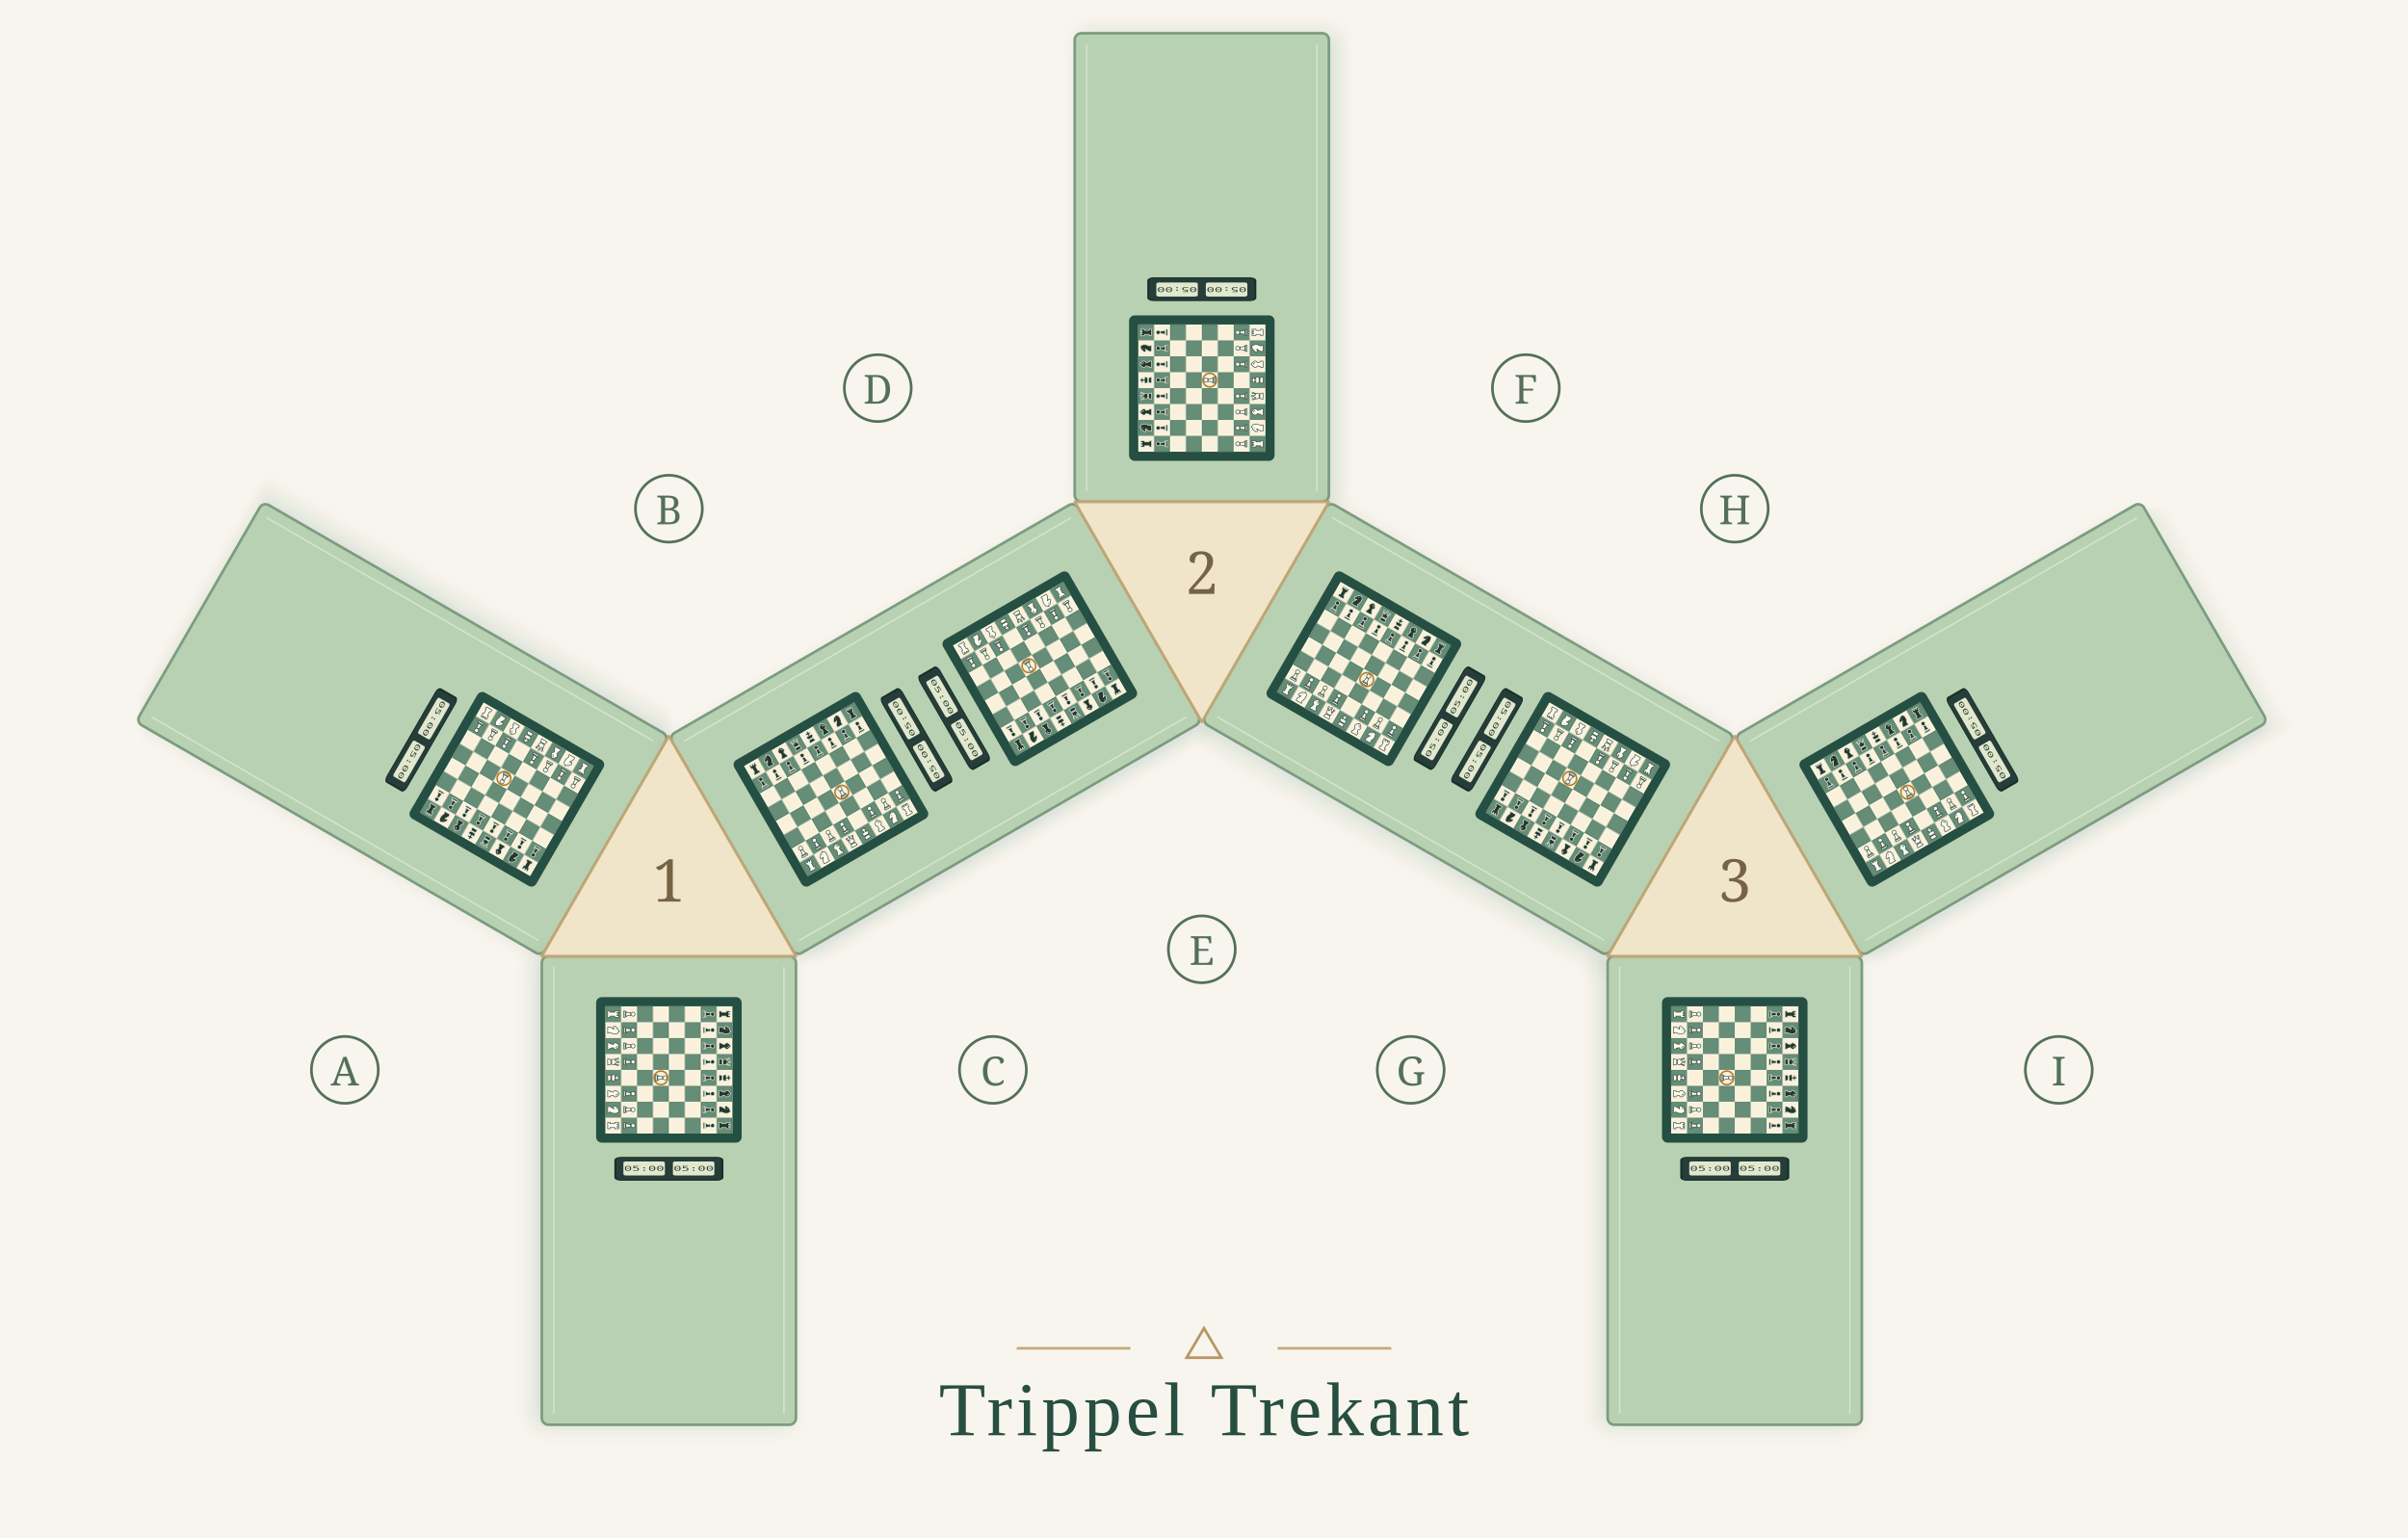
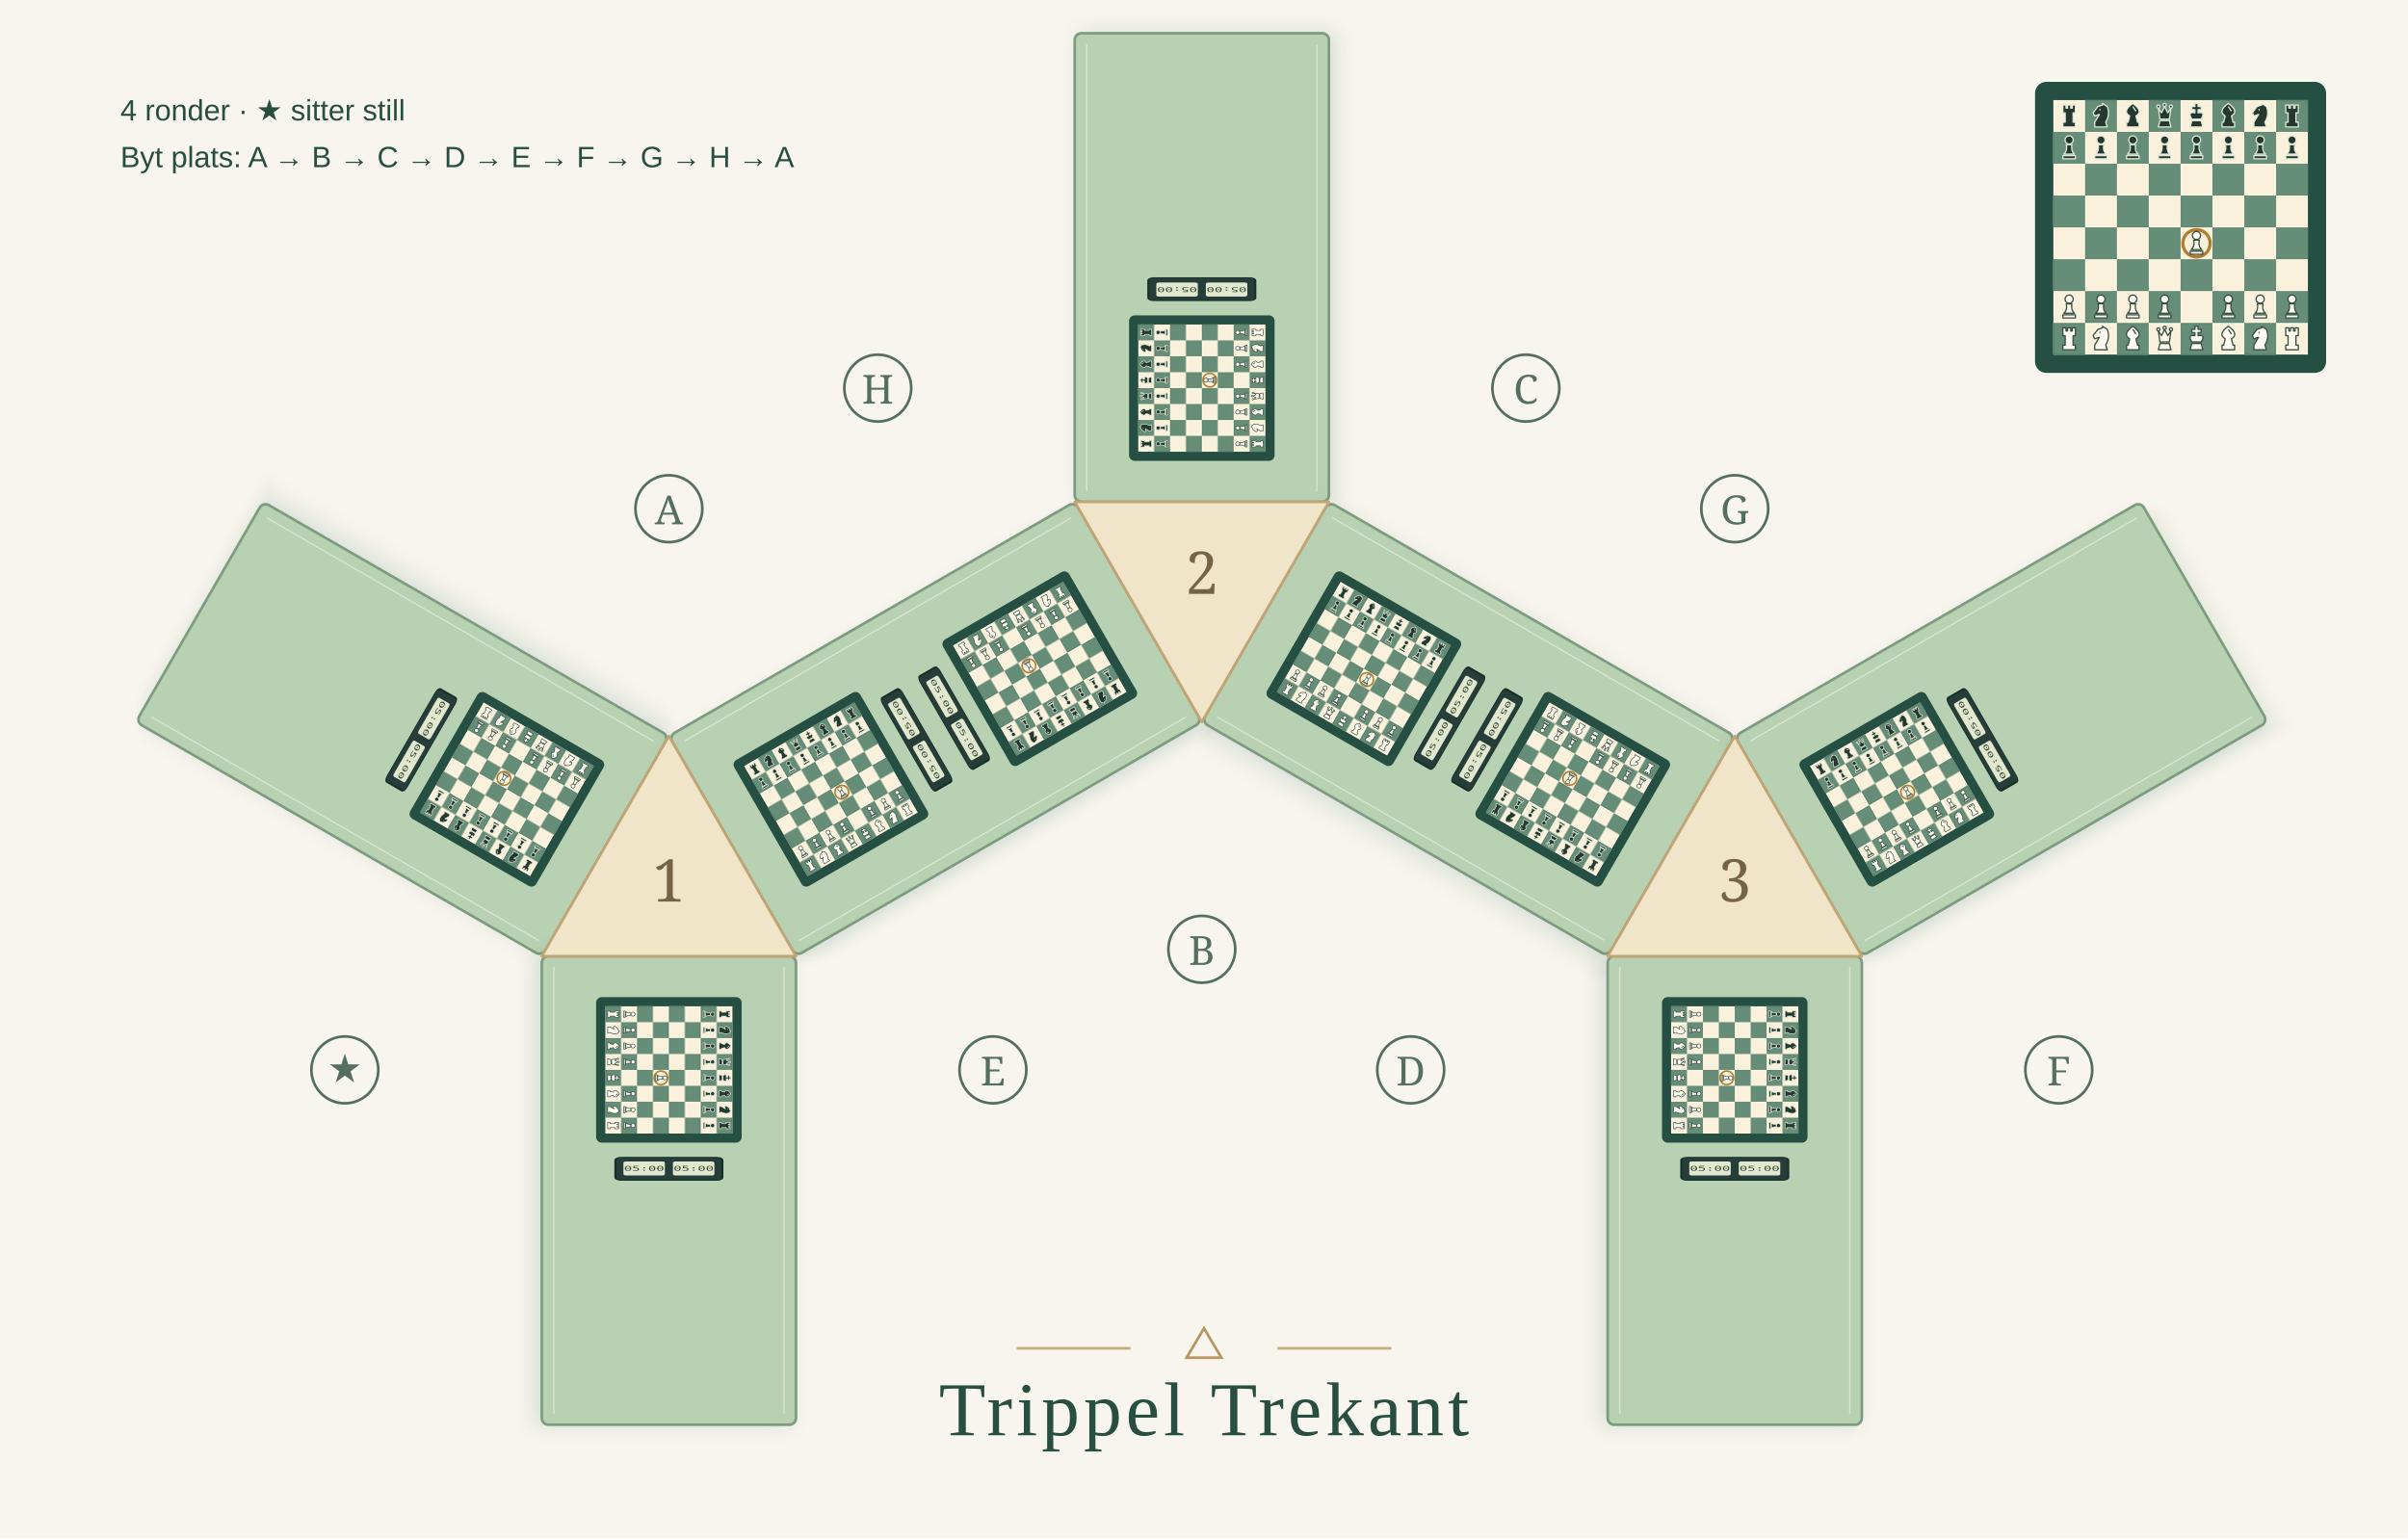
<svg xmlns="http://www.w3.org/2000/svg" xmlns:xlink="http://www.w3.org/1999/xlink" width="1800" height="1150" viewBox="0 0 1800 1150" role="img" aria-labelledby="title desc">
  <defs>
    <filter id="shadow" x="-30%" y="-30%" width="160%" height="170%">
      <feDropShadow dx="0" dy="5" stdDeviation="7" flood-color="#183e34" flood-opacity=".13" />
    </filter>
    <pattern id="squares" width="28" height="28" patternUnits="userSpaceOnUse">
      <rect width="28" height="28" fill="#faf1dc" />
      <path d="M14 0h14v14H14zM0 14h14v14H0z" fill="#668d77" />
    </pattern>
    <g id="pawn">
      <circle cx="0" cy="-5" r="2.6" />
      <path d="M-1.8-2Q-1 2-3.4 4H3.4Q1 2 1.8-2ZM-4 5H4V7H-4Z" />
    </g>
    <g id="rook">
      <path d="M-4-7H-2V-5H-1V-7H1V-5H2V-7H4V-2H2.5V4H4V7H-4V4H-2.5V-2H-4Z" />
    </g>
    <g id="knight">
      <path d="M-4 7V4L-1-1-4 0-5-2-2-6 1-7 1-8 4-6Q6-1 3 4L4 7Z" />
      <path d="M-1-4h.6" fill="none" stroke-width="1.2" />
    </g>
    <g id="bishop">
      <path d="M0-8Q7-3 2 0L3 4H4V7H-4V4H-3L-2 0Q-7-3 0-8Z" />
      <path d="M0-6 2-3" fill="none" />
    </g>
    <g id="queen">
      <path d="M-4-5-2-2 0-6 2-2 4-5 3 2H-3ZM-3 3H3L4 7H-4Z" />
      <circle cx="-4" cy="-6" r="1" />
      <circle cy="-7" r="1" />
      <circle cx="4" cy="-6" r="1" />
    </g>
    <g id="king">
      <path d="M-1-8H1V-6H3V-4H1V-2Q6-3 3 2H-3Q-6-3-1-2V-4H-3V-6H-1ZM-3 3H3L4 7H-4Z" />
    </g>
    <g id="board">
      <rect x="-64" y="-64" width="128" height="128" rx="5" fill="#254f42" />
      <rect x="-56" y="-56" width="112" height="112" fill="url(#squares)" />
      <use xlink:href="#rook" transform="translate(-49 -49) scale(.69)" fill="#24382f" stroke="#e0e9d7" stroke-width=".8" stroke-linejoin="round" />
      <use xlink:href="#knight" transform="translate(-35 -49) scale(.69)" fill="#24382f" stroke="#e0e9d7" stroke-width=".8" stroke-linejoin="round" />
      <use xlink:href="#bishop" transform="translate(-21 -49) scale(.69)" fill="#24382f" stroke="#e0e9d7" stroke-width=".8" stroke-linejoin="round" />
      <use xlink:href="#queen" transform="translate(-7 -49) scale(.69)" fill="#24382f" stroke="#e0e9d7" stroke-width=".8" stroke-linejoin="round" />
      <use xlink:href="#king" transform="translate(7 -49) scale(.69)" fill="#24382f" stroke="#e0e9d7" stroke-width=".8" stroke-linejoin="round" />
      <use xlink:href="#bishop" transform="translate(21 -49) scale(.69)" fill="#24382f" stroke="#e0e9d7" stroke-width=".8" stroke-linejoin="round" />
      <use xlink:href="#knight" transform="translate(35 -49) scale(.69)" fill="#24382f" stroke="#e0e9d7" stroke-width=".8" stroke-linejoin="round" />
      <use xlink:href="#rook" transform="translate(49 -49) scale(.69)" fill="#24382f" stroke="#e0e9d7" stroke-width=".8" stroke-linejoin="round" />
      <use xlink:href="#pawn" transform="translate(-49 -35) scale(.69)" fill="#24382f" stroke="#e0e9d7" stroke-width=".8" stroke-linejoin="round" />
      <use xlink:href="#pawn" transform="translate(-35 -35) scale(.69)" fill="#24382f" stroke="#e0e9d7" stroke-width=".8" stroke-linejoin="round" />
      <use xlink:href="#pawn" transform="translate(-21 -35) scale(.69)" fill="#24382f" stroke="#e0e9d7" stroke-width=".8" stroke-linejoin="round" />
      <use xlink:href="#pawn" transform="translate(-7 -35) scale(.69)" fill="#24382f" stroke="#e0e9d7" stroke-width=".8" stroke-linejoin="round" />
      <use xlink:href="#pawn" transform="translate(7 -35) scale(.69)" fill="#24382f" stroke="#e0e9d7" stroke-width=".8" stroke-linejoin="round" />
      <use xlink:href="#pawn" transform="translate(21 -35) scale(.69)" fill="#24382f" stroke="#e0e9d7" stroke-width=".8" stroke-linejoin="round" />
      <use xlink:href="#pawn" transform="translate(35 -35) scale(.69)" fill="#24382f" stroke="#e0e9d7" stroke-width=".8" stroke-linejoin="round" />
      <use xlink:href="#pawn" transform="translate(49 -35) scale(.69)" fill="#24382f" stroke="#e0e9d7" stroke-width=".8" stroke-linejoin="round" />
      <use xlink:href="#pawn" transform="translate(-49 35) scale(.69)" fill="#fffaf0" stroke="#324d40" stroke-width=".8" stroke-linejoin="round" />
      <use xlink:href="#pawn" transform="translate(-35 35) scale(.69)" fill="#fffaf0" stroke="#324d40" stroke-width=".8" stroke-linejoin="round" />
      <use xlink:href="#pawn" transform="translate(-21 35) scale(.69)" fill="#fffaf0" stroke="#324d40" stroke-width=".8" stroke-linejoin="round" />
      <use xlink:href="#pawn" transform="translate(-7 35) scale(.69)" fill="#fffaf0" stroke="#324d40" stroke-width=".8" stroke-linejoin="round" />
      <circle id="last-move-ring" cx="7" cy="7" r="6" fill="none" stroke="#b27e2e" stroke-width="1.4" />
      <use xlink:href="#pawn" transform="translate(7 7) scale(.69)" fill="#fffaf0" stroke="#324d40" stroke-width=".8" stroke-linejoin="round" />
      <use xlink:href="#pawn" transform="translate(21 35) scale(.69)" fill="#fffaf0" stroke="#324d40" stroke-width=".8" stroke-linejoin="round" />
      <use xlink:href="#pawn" transform="translate(35 35) scale(.69)" fill="#fffaf0" stroke="#324d40" stroke-width=".8" stroke-linejoin="round" />
      <use xlink:href="#pawn" transform="translate(49 35) scale(.69)" fill="#fffaf0" stroke="#324d40" stroke-width=".8" stroke-linejoin="round" />
      <use xlink:href="#rook" transform="translate(-49 49) scale(.69)" fill="#fffaf0" stroke="#324d40" stroke-width=".8" stroke-linejoin="round" />
      <use xlink:href="#knight" transform="translate(-35 49) scale(.69)" fill="#fffaf0" stroke="#324d40" stroke-width=".8" stroke-linejoin="round" />
      <use xlink:href="#bishop" transform="translate(-21 49) scale(.69)" fill="#fffaf0" stroke="#324d40" stroke-width=".8" stroke-linejoin="round" />
      <use xlink:href="#queen" transform="translate(-7 49) scale(.69)" fill="#fffaf0" stroke="#324d40" stroke-width=".8" stroke-linejoin="round" />
      <use xlink:href="#king" transform="translate(7 49) scale(.69)" fill="#fffaf0" stroke="#324d40" stroke-width=".8" stroke-linejoin="round" />
      <use xlink:href="#bishop" transform="translate(21 49) scale(.69)" fill="#fffaf0" stroke="#324d40" stroke-width=".8" stroke-linejoin="round" />
      <use xlink:href="#knight" transform="translate(35 49) scale(.69)" fill="#fffaf0" stroke="#324d40" stroke-width=".8" stroke-linejoin="round" />
      <use xlink:href="#rook" transform="translate(49 49) scale(.69)" fill="#fffaf0" stroke="#324d40" stroke-width=".8" stroke-linejoin="round" />
    </g>
    <g id="clock" transform="scale(1 .5)">
      <rect x="-40" y="-17" width="80" height="34" rx="4" fill="#263d39" stroke="#162f29" stroke-width="1.5" />
      <rect x="-34" y="-11" width="31" height="21" rx="2" fill="#e2e8ce" />
      <rect x="3" y="-11" width="31" height="21" rx="2" fill="#e2e8ce" />
      <g font-family="Consolas,monospace" font-size="10" text-anchor="middle" fill="#304637">
        <text x="-18.5" y="3">05:00</text>
        <text x="18.5" y="3">05:00</text>
      </g>
    </g>
  </defs>
  <rect width="1800" height="1150" fill="#f7f5ee" />
+   <use id="enlarged-board" xlink:href="#board" transform="translate(1630 170) scale(1.7)" aria-label="Schackbräde i dubbel storlek" />
+   <g font-family="Arial,sans-serif" font-size="22" fill="#274e40">
+     <text x="90" y="90">4 ronder · ★ sitter still</text>
+     <text x="90" y="125">Byt plats: A → B → C → D → E → F → G → H → A</text>
+   </g>
  <g transform="translate(500 660) rotate(-150)">
    <rect x="54.848" y="-95" width="350.3" height="190" rx="5" fill="#b9d1b3" stroke="#7c9c80" stroke-width="2" filter="url(#shadow)" />
    <path d="M62.848 -86H396.848M62.848 86H396.848" stroke="#d8e5cf" stroke-width="1" />
  </g>
  <g transform="translate(500 660) rotate(-30)">
    <rect x="54.848" y="-95" width="350.3" height="190" rx="5" fill="#b9d1b3" stroke="#7c9c80" stroke-width="2" filter="url(#shadow)" />
    <path d="M62.848 -86H396.848M62.848 86H396.848" stroke="#d8e5cf" stroke-width="1" />
  </g>
  <g transform="translate(500 660) rotate(90)">
    <rect x="54.848" y="-95" width="350.3" height="190" rx="5" fill="#b9d1b3" stroke="#7c9c80" stroke-width="2" filter="url(#shadow)" />
    <path d="M62.848 -86H396.848M62.848 86H396.848" stroke="#d8e5cf" stroke-width="1" />
  </g>
  <g transform="translate(898.3717 430) rotate(-90)">
    <rect x="54.848" y="-95" width="350.3" height="190" rx="5" fill="#b9d1b3" stroke="#7c9c80" stroke-width="2" filter="url(#shadow)" />
    <path d="M62.848 -86H396.848M62.848 86H396.848" stroke="#d8e5cf" stroke-width="1" />
  </g>
  <g transform="translate(898.3717 430) rotate(30)">
    <rect x="54.848" y="-95" width="350.3" height="190" rx="5" fill="#b9d1b3" stroke="#7c9c80" stroke-width="2" filter="url(#shadow)" />
    <path d="M62.848 -86H396.848M62.848 86H396.848" stroke="#d8e5cf" stroke-width="1" />
  </g>
  <g transform="translate(1296.743 660) rotate(-30)">
    <rect x="54.848" y="-95" width="350.3" height="190" rx="5" fill="#b9d1b3" stroke="#7c9c80" stroke-width="2" filter="url(#shadow)" />
    <path d="M62.848 -86H396.848M62.848 86H396.848" stroke="#d8e5cf" stroke-width="1" />
  </g>
  <g transform="translate(1296.743 660) rotate(90)">
    <rect x="54.848" y="-95" width="350.3" height="190" rx="5" fill="#b9d1b3" stroke="#7c9c80" stroke-width="2" filter="url(#shadow)" />
    <path d="M62.848 -86H396.848M62.848 86H396.848" stroke="#d8e5cf" stroke-width="1" />
  </g>
-   <g id="station-B" aria-label="Svart: A. Vitt: B.">
+   <g id="station-A" aria-label="Svart: ★. Vitt: A.">
    <use xlink:href="#board" transform="translate(378.888 590.076) rotate(-150) scale(.85)" />
    <use class="chess-clock" xlink:href="#clock" transform="translate(314.846 553.101) rotate(-240)" />
  </g>
-   <g id="station-C" aria-label="Svart: B. Vitt: C.">
+   <g id="station-E" aria-label="Svart: A. Vitt: E.">
    <use xlink:href="#board" transform="translate(621.112 590.076) rotate(-30) scale(.85)" />
    <use class="chess-clock" xlink:href="#clock" transform="translate(685.154 553.101) rotate(-120)" />
  </g>
-   <g id="station-A" aria-label="Svart: C. Vitt: A.">
+   <g id="station-star" aria-label="Svart: E. Vitt: ★.">
    <use xlink:href="#board" transform="translate(500.000 799.848) rotate(90) scale(.85)" />
    <use class="chess-clock" xlink:href="#clock" transform="translate(500.000 873.798) rotate(0)" />
  </g>
  <polygon points="500.000,550.303 595.000,714.848 405.000,714.848" fill="#f0e4c9" stroke="#c2a574" stroke-width="2" stroke-linejoin="round" />
  <text x="500" y="674" text-anchor="middle" font-family="Georgia,serif" font-size="44" fill="#756344">1</text>
-   <g id="station-D" aria-label="Svart: D. Vitt: F.">
+   <g id="station-H" aria-label="Svart: H. Vitt: C.">
    <use xlink:href="#board" transform="translate(898.372 290.152) rotate(-90) scale(.85)" />
    <use class="chess-clock" xlink:href="#clock" transform="translate(898.372 216.202) rotate(-180)" />
  </g>
-   <g id="station-E" aria-label="Svart: E. Vitt: D.">
+   <g id="station-B" aria-label="Svart: B. Vitt: H.">
    <use xlink:href="#board" transform="translate(777.260 499.924) rotate(150) scale(.85)" />
    <use class="chess-clock" xlink:href="#clock" transform="translate(713.218 536.899) rotate(60)" />
  </g>
-   <g id="station-F" aria-label="Svart: F. Vitt: E.">
+   <g id="station-C" aria-label="Svart: C. Vitt: B.">
    <use xlink:href="#board" transform="translate(1019.484 499.924) rotate(30) scale(.85)" />
    <use class="chess-clock" xlink:href="#clock" transform="translate(1083.526 536.899) rotate(-60)" />
  </g>
  <polygon points="898.372,539.697 803.372,375.152 993.372,375.152" fill="#f0e4c9" stroke="#c2a574" stroke-width="2" stroke-linejoin="round" />
  <text x="898.372" y="444" text-anchor="middle" font-family="Georgia,serif" font-size="44" fill="#756344">2</text>
-   <g id="station-I" aria-label="Svart: I. Vitt: G.">
+   <g id="station-F" aria-label="Svart: F. Vitt: D.">
    <use xlink:href="#board" transform="translate(1296.743 799.848) rotate(90) scale(.85)" />
    <use class="chess-clock" xlink:href="#clock" transform="translate(1296.743 873.798) rotate(0)" />
  </g>
-   <g id="station-G" aria-label="Svart: G. Vitt: H.">
+   <g id="station-D" aria-label="Svart: D. Vitt: G.">
    <use xlink:href="#board" transform="translate(1175.631 590.076) rotate(-150) scale(.85)" />
    <use class="chess-clock" xlink:href="#clock" transform="translate(1111.589 553.101) rotate(-240)" />
  </g>
-   <g id="station-H" aria-label="Svart: H. Vitt: I.">
+   <g id="station-G" aria-label="Svart: G. Vitt: F.">
    <use xlink:href="#board" transform="translate(1417.856 590.076) rotate(-30) scale(.85)" />
    <use class="chess-clock" xlink:href="#clock" transform="translate(1481.898 553.101) rotate(-120)" />
  </g>
  <polygon points="1296.743,550.303 1391.743,714.848 1201.743,714.848" fill="#f0e4c9" stroke="#c2a574" stroke-width="2" stroke-linejoin="round" />
  <text x="1296.743" y="674" text-anchor="middle" font-family="Georgia,serif" font-size="44" fill="#756344">3</text>
  <circle cx="257.776" cy="799.848" r="25" fill="#f7f5ee" stroke="#54705d" stroke-width="2" />
-   <text x="257.776" y="799.848" text-anchor="middle" dominant-baseline="central" font-family="Georgia,serif" font-size="30" fill="#54705d">A</text>
+   <text x="257.776" y="799.848" text-anchor="middle" dominant-baseline="central" font-family="Georgia,serif" font-size="30" fill="#54705d">★</text>
  <circle cx="500.000" cy="380.304" r="25" fill="#f7f5ee" stroke="#54705d" stroke-width="2" />
-   <text x="500.000" y="380.304" text-anchor="middle" dominant-baseline="central" font-family="Georgia,serif" font-size="30" fill="#54705d">B</text>
+   <text x="500.000" y="380.304" text-anchor="middle" dominant-baseline="central" font-family="Georgia,serif" font-size="30" fill="#54705d">A</text>
  <circle cx="742.224" cy="799.848" r="25" fill="#f7f5ee" stroke="#54705d" stroke-width="2" />
-   <text x="742.224" y="799.848" text-anchor="middle" dominant-baseline="central" font-family="Georgia,serif" font-size="30" fill="#54705d">C</text>
+   <text x="742.224" y="799.848" text-anchor="middle" dominant-baseline="central" font-family="Georgia,serif" font-size="30" fill="#54705d">E</text>
  <circle cx="656.148" cy="290.152" r="25" fill="#f7f5ee" stroke="#54705d" stroke-width="2" />
-   <text x="656.148" y="290.152" text-anchor="middle" dominant-baseline="central" font-family="Georgia,serif" font-size="30" fill="#54705d">D</text>
+   <text x="656.148" y="290.152" text-anchor="middle" dominant-baseline="central" font-family="Georgia,serif" font-size="30" fill="#54705d">H</text>
  <circle cx="898.372" cy="709.696" r="25" fill="#f7f5ee" stroke="#54705d" stroke-width="2" />
-   <text x="898.372" y="709.696" text-anchor="middle" dominant-baseline="central" font-family="Georgia,serif" font-size="30" fill="#54705d">E</text>
+   <text x="898.372" y="709.696" text-anchor="middle" dominant-baseline="central" font-family="Georgia,serif" font-size="30" fill="#54705d">B</text>
  <circle cx="1140.596" cy="290.152" r="25" fill="#f7f5ee" stroke="#54705d" stroke-width="2" />
-   <text x="1140.596" y="290.152" text-anchor="middle" dominant-baseline="central" font-family="Georgia,serif" font-size="30" fill="#54705d">F</text>
+   <text x="1140.596" y="290.152" text-anchor="middle" dominant-baseline="central" font-family="Georgia,serif" font-size="30" fill="#54705d">C</text>
  <circle cx="1054.519" cy="799.848" r="25" fill="#f7f5ee" stroke="#54705d" stroke-width="2" />
-   <text x="1054.519" y="799.848" text-anchor="middle" dominant-baseline="central" font-family="Georgia,serif" font-size="30" fill="#54705d">G</text>
+   <text x="1054.519" y="799.848" text-anchor="middle" dominant-baseline="central" font-family="Georgia,serif" font-size="30" fill="#54705d">D</text>
  <circle cx="1296.744" cy="380.303" r="25" fill="#f7f5ee" stroke="#54705d" stroke-width="2" />
-   <text x="1296.744" y="380.303" text-anchor="middle" dominant-baseline="central" font-family="Georgia,serif" font-size="30" fill="#54705d">H</text>
+   <text x="1296.744" y="380.303" text-anchor="middle" dominant-baseline="central" font-family="Georgia,serif" font-size="30" fill="#54705d">G</text>
  <circle cx="1538.968" cy="799.848" r="25" fill="#f7f5ee" stroke="#54705d" stroke-width="2" />
-   <text x="1538.968" y="799.848" text-anchor="middle" dominant-baseline="central" font-family="Georgia,serif" font-size="30" fill="#54705d">I</text>
+   <text x="1538.968" y="799.848" text-anchor="middle" dominant-baseline="central" font-family="Georgia,serif" font-size="30" fill="#54705d">F</text>
  <path d="M760 1008H845M955 1008H1040" stroke="#c4aa79" stroke-width="2" />
  <path d="M900 993 913 1015H887Z" fill="none" stroke="#b69762" stroke-width="2" />
  <text x="900" y="1073" text-anchor="middle" font-family="Georgia, 'Times New Roman', serif" font-size="57" letter-spacing="3" fill="#274e40">Trippel Trekant</text>
</svg>
